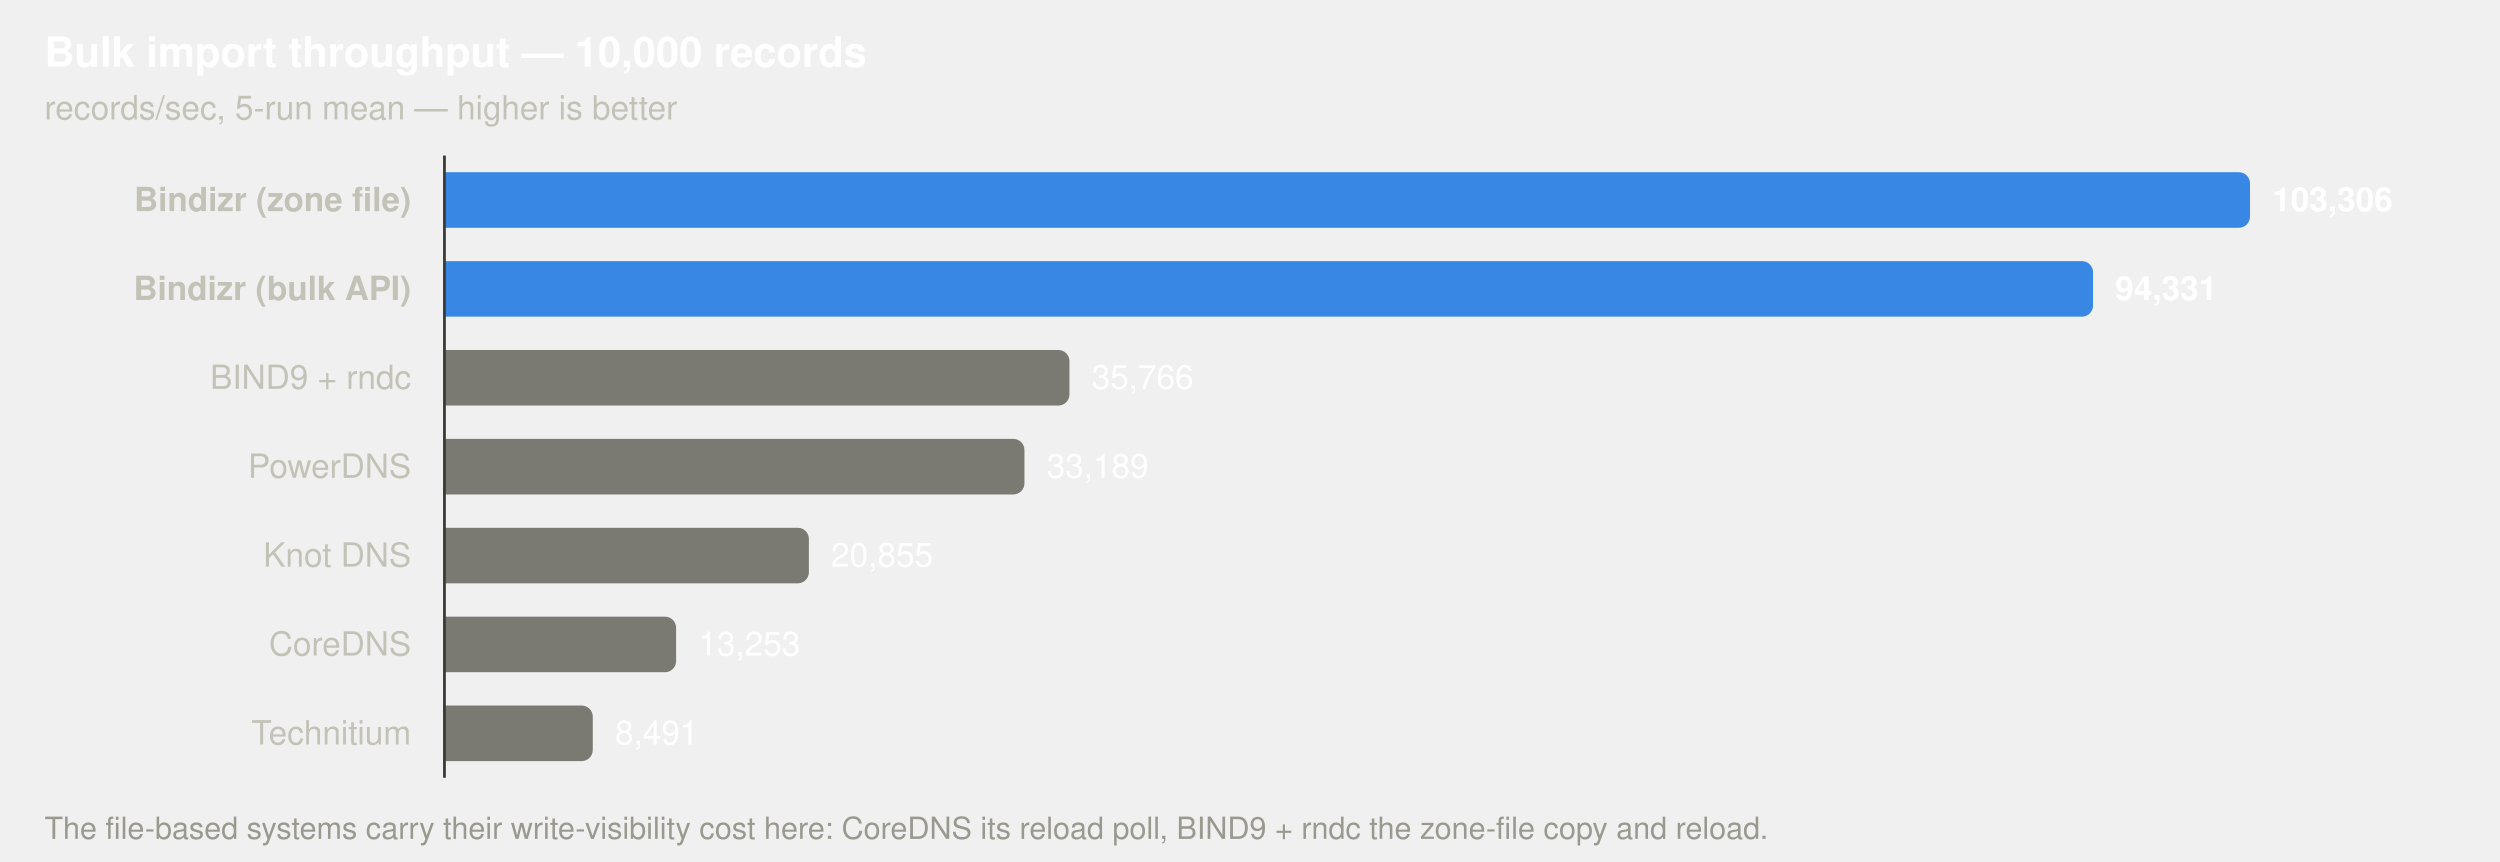
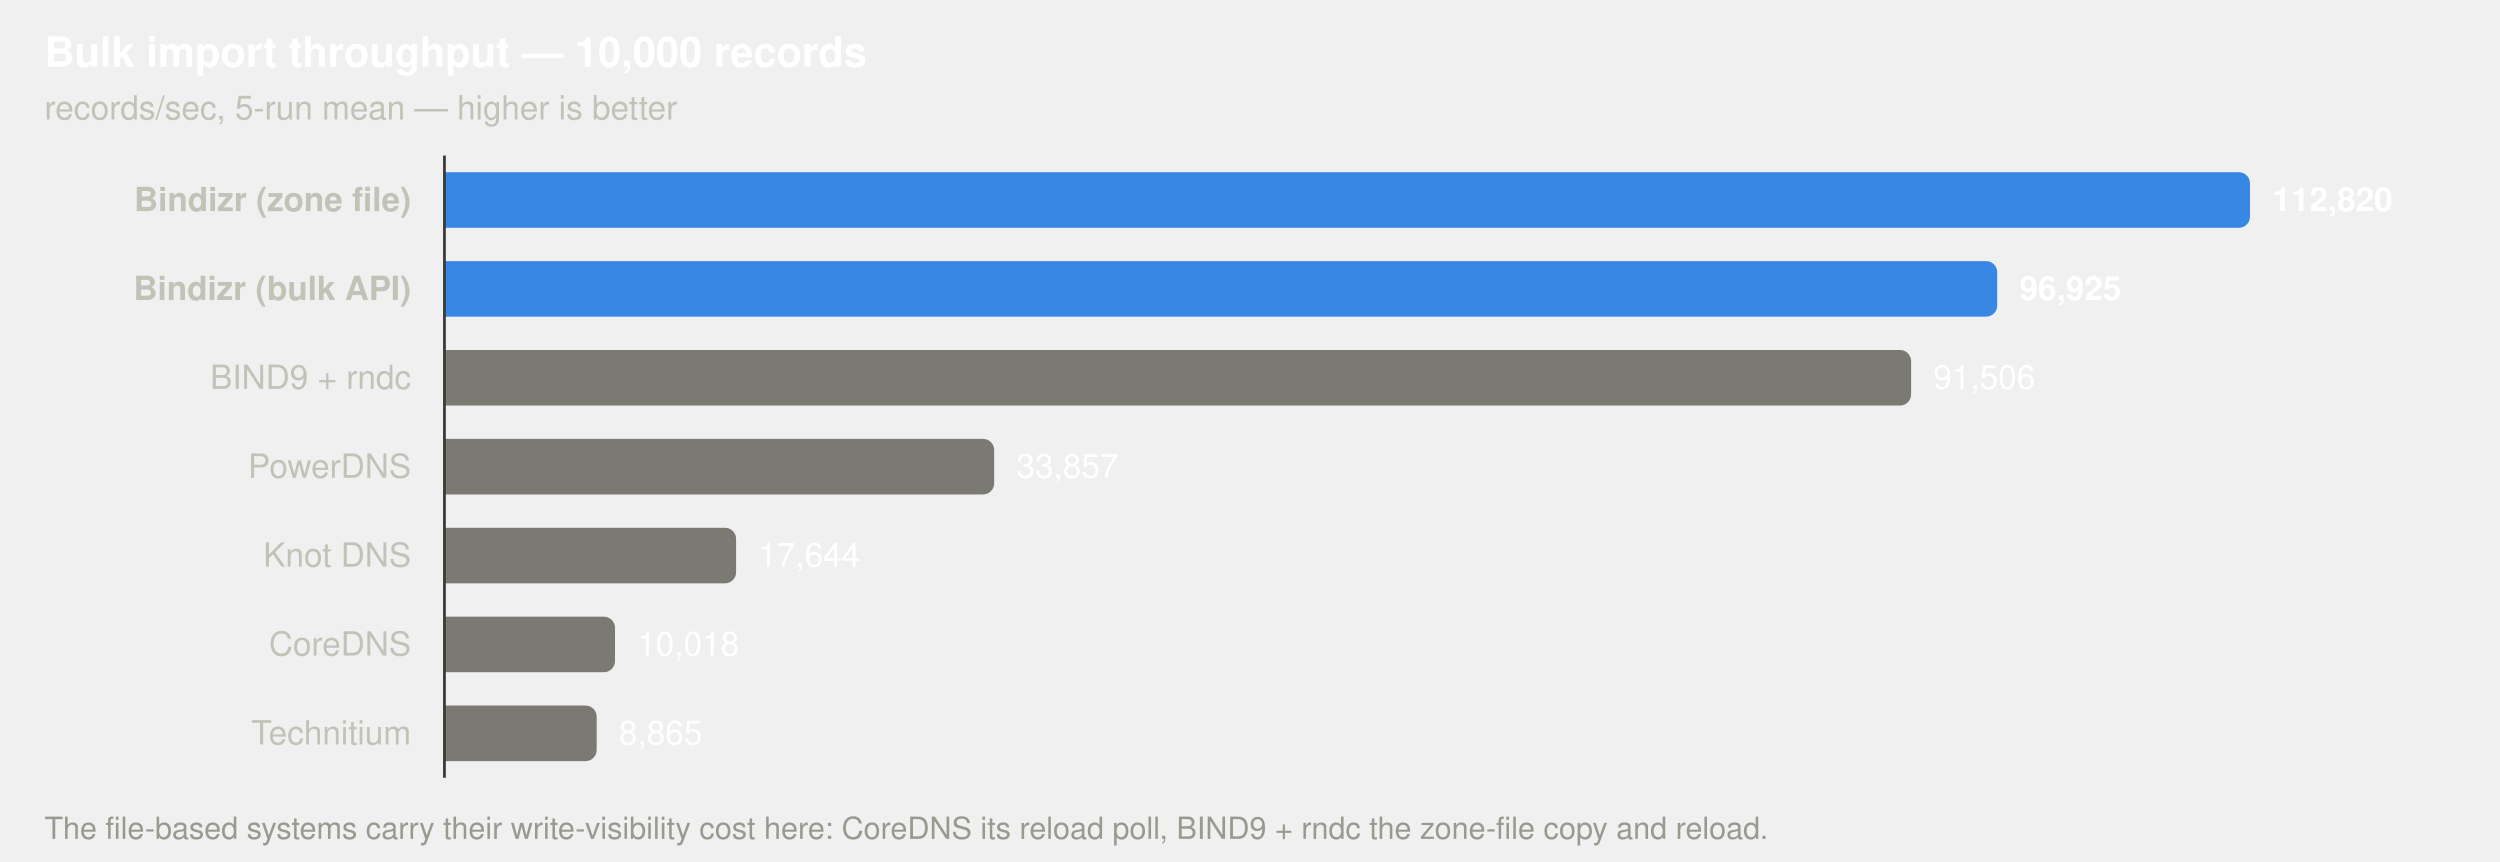
<svg xmlns="http://www.w3.org/2000/svg" width="900" height="310" viewBox="0 0 900 310" role="img">
  <text x="16.0" y="24.0" font-family="-apple-system, BlinkMacSystemFont, 'Segoe UI', Helvetica, Arial, sans-serif" font-size="15" font-weight="600" fill="#ffffff" text-anchor="start">Bulk import throughput — 10,000 records</text>
  <text x="16.0" y="43.0" font-family="-apple-system, BlinkMacSystemFont, 'Segoe UI', Helvetica, Arial, sans-serif" font-size="12" font-weight="400" fill="#c3c2b7" text-anchor="start">records/sec, 5-run mean — higher is better</text>
  <text x="148.0" y="76.0" font-family="-apple-system, BlinkMacSystemFont, 'Segoe UI', Helvetica, Arial, sans-serif" font-size="12" font-weight="600" fill="#c3c2b7" text-anchor="end">Bindizr (zone file)</text>
  <path d="M160.0,62.0 H806.0 A4,4 0 0 1 810.0,66.0 V78.0 A4,4 0 0 1 806.0,82.0 H160.0 Z" fill="#3987e5" />
-   <text x="818.0" y="76.0" font-family="-apple-system, BlinkMacSystemFont, 'Segoe UI', Helvetica, Arial, sans-serif" font-size="12" font-weight="600" fill="#ffffff" text-anchor="start">103,306</text>
+   <text x="818.0" y="76.0" font-family="-apple-system, BlinkMacSystemFont, 'Segoe UI', Helvetica, Arial, sans-serif" font-size="12" font-weight="600" fill="#ffffff" text-anchor="start">112,820</text>
  <text x="148.0" y="108.0" font-family="-apple-system, BlinkMacSystemFont, 'Segoe UI', Helvetica, Arial, sans-serif" font-size="12" font-weight="600" fill="#c3c2b7" text-anchor="end">Bindizr (bulk API)</text>
-   <path d="M160.0,94.0 H749.5 A4,4 0 0 1 753.5,98.0 V110.0 A4,4 0 0 1 749.5,114.0 H160.0 Z" fill="#3987e5" />
-   <text x="761.5" y="108.0" font-family="-apple-system, BlinkMacSystemFont, 'Segoe UI', Helvetica, Arial, sans-serif" font-size="12" font-weight="600" fill="#ffffff" text-anchor="start">94,331</text>
+   <path d="M160.0,94.0 H715.0 A4,4 0 0 1 719.0,98.0 V110.0 A4,4 0 0 1 715.0,114.0 H160.0 Z" fill="#3987e5" />
+   <text x="727.0" y="108.0" font-family="-apple-system, BlinkMacSystemFont, 'Segoe UI', Helvetica, Arial, sans-serif" font-size="12" font-weight="600" fill="#ffffff" text-anchor="start">96,925</text>
  <text x="148.0" y="140.0" font-family="-apple-system, BlinkMacSystemFont, 'Segoe UI', Helvetica, Arial, sans-serif" font-size="12" font-weight="400" fill="#c3c2b7" text-anchor="end">BIND9 + rndc</text>
-   <path d="M160.0,126.0 H381.0 A4,4 0 0 1 385.0,130.0 V142.0 A4,4 0 0 1 381.0,146.0 H160.0 Z" fill="#7a7972" />
-   <text x="393.0" y="140.0" font-family="-apple-system, BlinkMacSystemFont, 'Segoe UI', Helvetica, Arial, sans-serif" font-size="12" font-weight="400" fill="#ffffff" text-anchor="start">35,766</text>
+   <path d="M160.0,126.0 H684.0 A4,4 0 0 1 688.0,130.0 V142.0 A4,4 0 0 1 684.0,146.0 H160.0 Z" fill="#7a7972" />
+   <text x="696.0" y="140.0" font-family="-apple-system, BlinkMacSystemFont, 'Segoe UI', Helvetica, Arial, sans-serif" font-size="12" font-weight="400" fill="#ffffff" text-anchor="start">91,506</text>
  <text x="148.0" y="172.0" font-family="-apple-system, BlinkMacSystemFont, 'Segoe UI', Helvetica, Arial, sans-serif" font-size="12" font-weight="400" fill="#c3c2b7" text-anchor="end">PowerDNS</text>
-   <path d="M160.0,158.0 H364.8 A4,4 0 0 1 368.8,162.0 V174.0 A4,4 0 0 1 364.8,178.0 H160.0 Z" fill="#7a7972" />
-   <text x="376.8" y="172.0" font-family="-apple-system, BlinkMacSystemFont, 'Segoe UI', Helvetica, Arial, sans-serif" font-size="12" font-weight="400" fill="#ffffff" text-anchor="start">33,189</text>
+   <path d="M160.0,158.0 H353.9 A4,4 0 0 1 357.9,162.0 V174.0 A4,4 0 0 1 353.9,178.0 H160.0 Z" fill="#7a7972" />
+   <text x="365.9" y="172.0" font-family="-apple-system, BlinkMacSystemFont, 'Segoe UI', Helvetica, Arial, sans-serif" font-size="12" font-weight="400" fill="#ffffff" text-anchor="start">33,857</text>
  <text x="148.0" y="204.0" font-family="-apple-system, BlinkMacSystemFont, 'Segoe UI', Helvetica, Arial, sans-serif" font-size="12" font-weight="400" fill="#c3c2b7" text-anchor="end">Knot DNS</text>
-   <path d="M160.0,190.0 H287.2 A4,4 0 0 1 291.2,194.0 V206.0 A4,4 0 0 1 287.2,210.0 H160.0 Z" fill="#7a7972" />
-   <text x="299.2" y="204.0" font-family="-apple-system, BlinkMacSystemFont, 'Segoe UI', Helvetica, Arial, sans-serif" font-size="12" font-weight="400" fill="#ffffff" text-anchor="start">20,855</text>
+   <path d="M160.0,190.0 H261.0 A4,4 0 0 1 265.0,194.0 V206.0 A4,4 0 0 1 261.0,210.0 H160.0 Z" fill="#7a7972" />
+   <text x="273.0" y="204.0" font-family="-apple-system, BlinkMacSystemFont, 'Segoe UI', Helvetica, Arial, sans-serif" font-size="12" font-weight="400" fill="#ffffff" text-anchor="start">17,644</text>
  <text x="148.0" y="236.0" font-family="-apple-system, BlinkMacSystemFont, 'Segoe UI', Helvetica, Arial, sans-serif" font-size="12" font-weight="400" fill="#c3c2b7" text-anchor="end">CoreDNS</text>
-   <path d="M160.0,222.0 H239.4 A4,4 0 0 1 243.4,226.0 V238.0 A4,4 0 0 1 239.4,242.0 H160.0 Z" fill="#7a7972" />
-   <text x="251.4" y="236.0" font-family="-apple-system, BlinkMacSystemFont, 'Segoe UI', Helvetica, Arial, sans-serif" font-size="12" font-weight="400" fill="#ffffff" text-anchor="start">13,253</text>
+   <path d="M160.0,222.0 H217.4 A4,4 0 0 1 221.4,226.0 V238.0 A4,4 0 0 1 217.4,242.0 H160.0 Z" fill="#7a7972" />
+   <text x="229.4" y="236.0" font-family="-apple-system, BlinkMacSystemFont, 'Segoe UI', Helvetica, Arial, sans-serif" font-size="12" font-weight="400" fill="#ffffff" text-anchor="start">10,018</text>
  <text x="148.0" y="268.0" font-family="-apple-system, BlinkMacSystemFont, 'Segoe UI', Helvetica, Arial, sans-serif" font-size="12" font-weight="400" fill="#c3c2b7" text-anchor="end">Technitium</text>
-   <path d="M160.0,254.0 H209.4 A4,4 0 0 1 213.4,258.0 V270.0 A4,4 0 0 1 209.4,274.0 H160.0 Z" fill="#7a7972" />
-   <text x="221.4" y="268.0" font-family="-apple-system, BlinkMacSystemFont, 'Segoe UI', Helvetica, Arial, sans-serif" font-size="12" font-weight="400" fill="#ffffff" text-anchor="start">8,491</text>
+   <path d="M160.0,254.0 H210.8 A4,4 0 0 1 214.8,258.0 V270.0 A4,4 0 0 1 210.8,274.0 H160.0 Z" fill="#7a7972" />
+   <text x="222.8" y="268.0" font-family="-apple-system, BlinkMacSystemFont, 'Segoe UI', Helvetica, Arial, sans-serif" font-size="12" font-weight="400" fill="#ffffff" text-anchor="start">8,865</text>
  <line x1="160" y1="56" x2="160" y2="280" stroke="#3a3a37" stroke-width="1" />
  <text x="16.0" y="302.0" font-family="-apple-system, BlinkMacSystemFont, 'Segoe UI', Helvetica, Arial, sans-serif" font-size="11" font-weight="400" fill="#9a998f" text-anchor="start">The file-based systems carry their write-visibility cost here: CoreDNS its reload poll, BIND9 + rndc the zone-file copy and reload.</text>
</svg>
